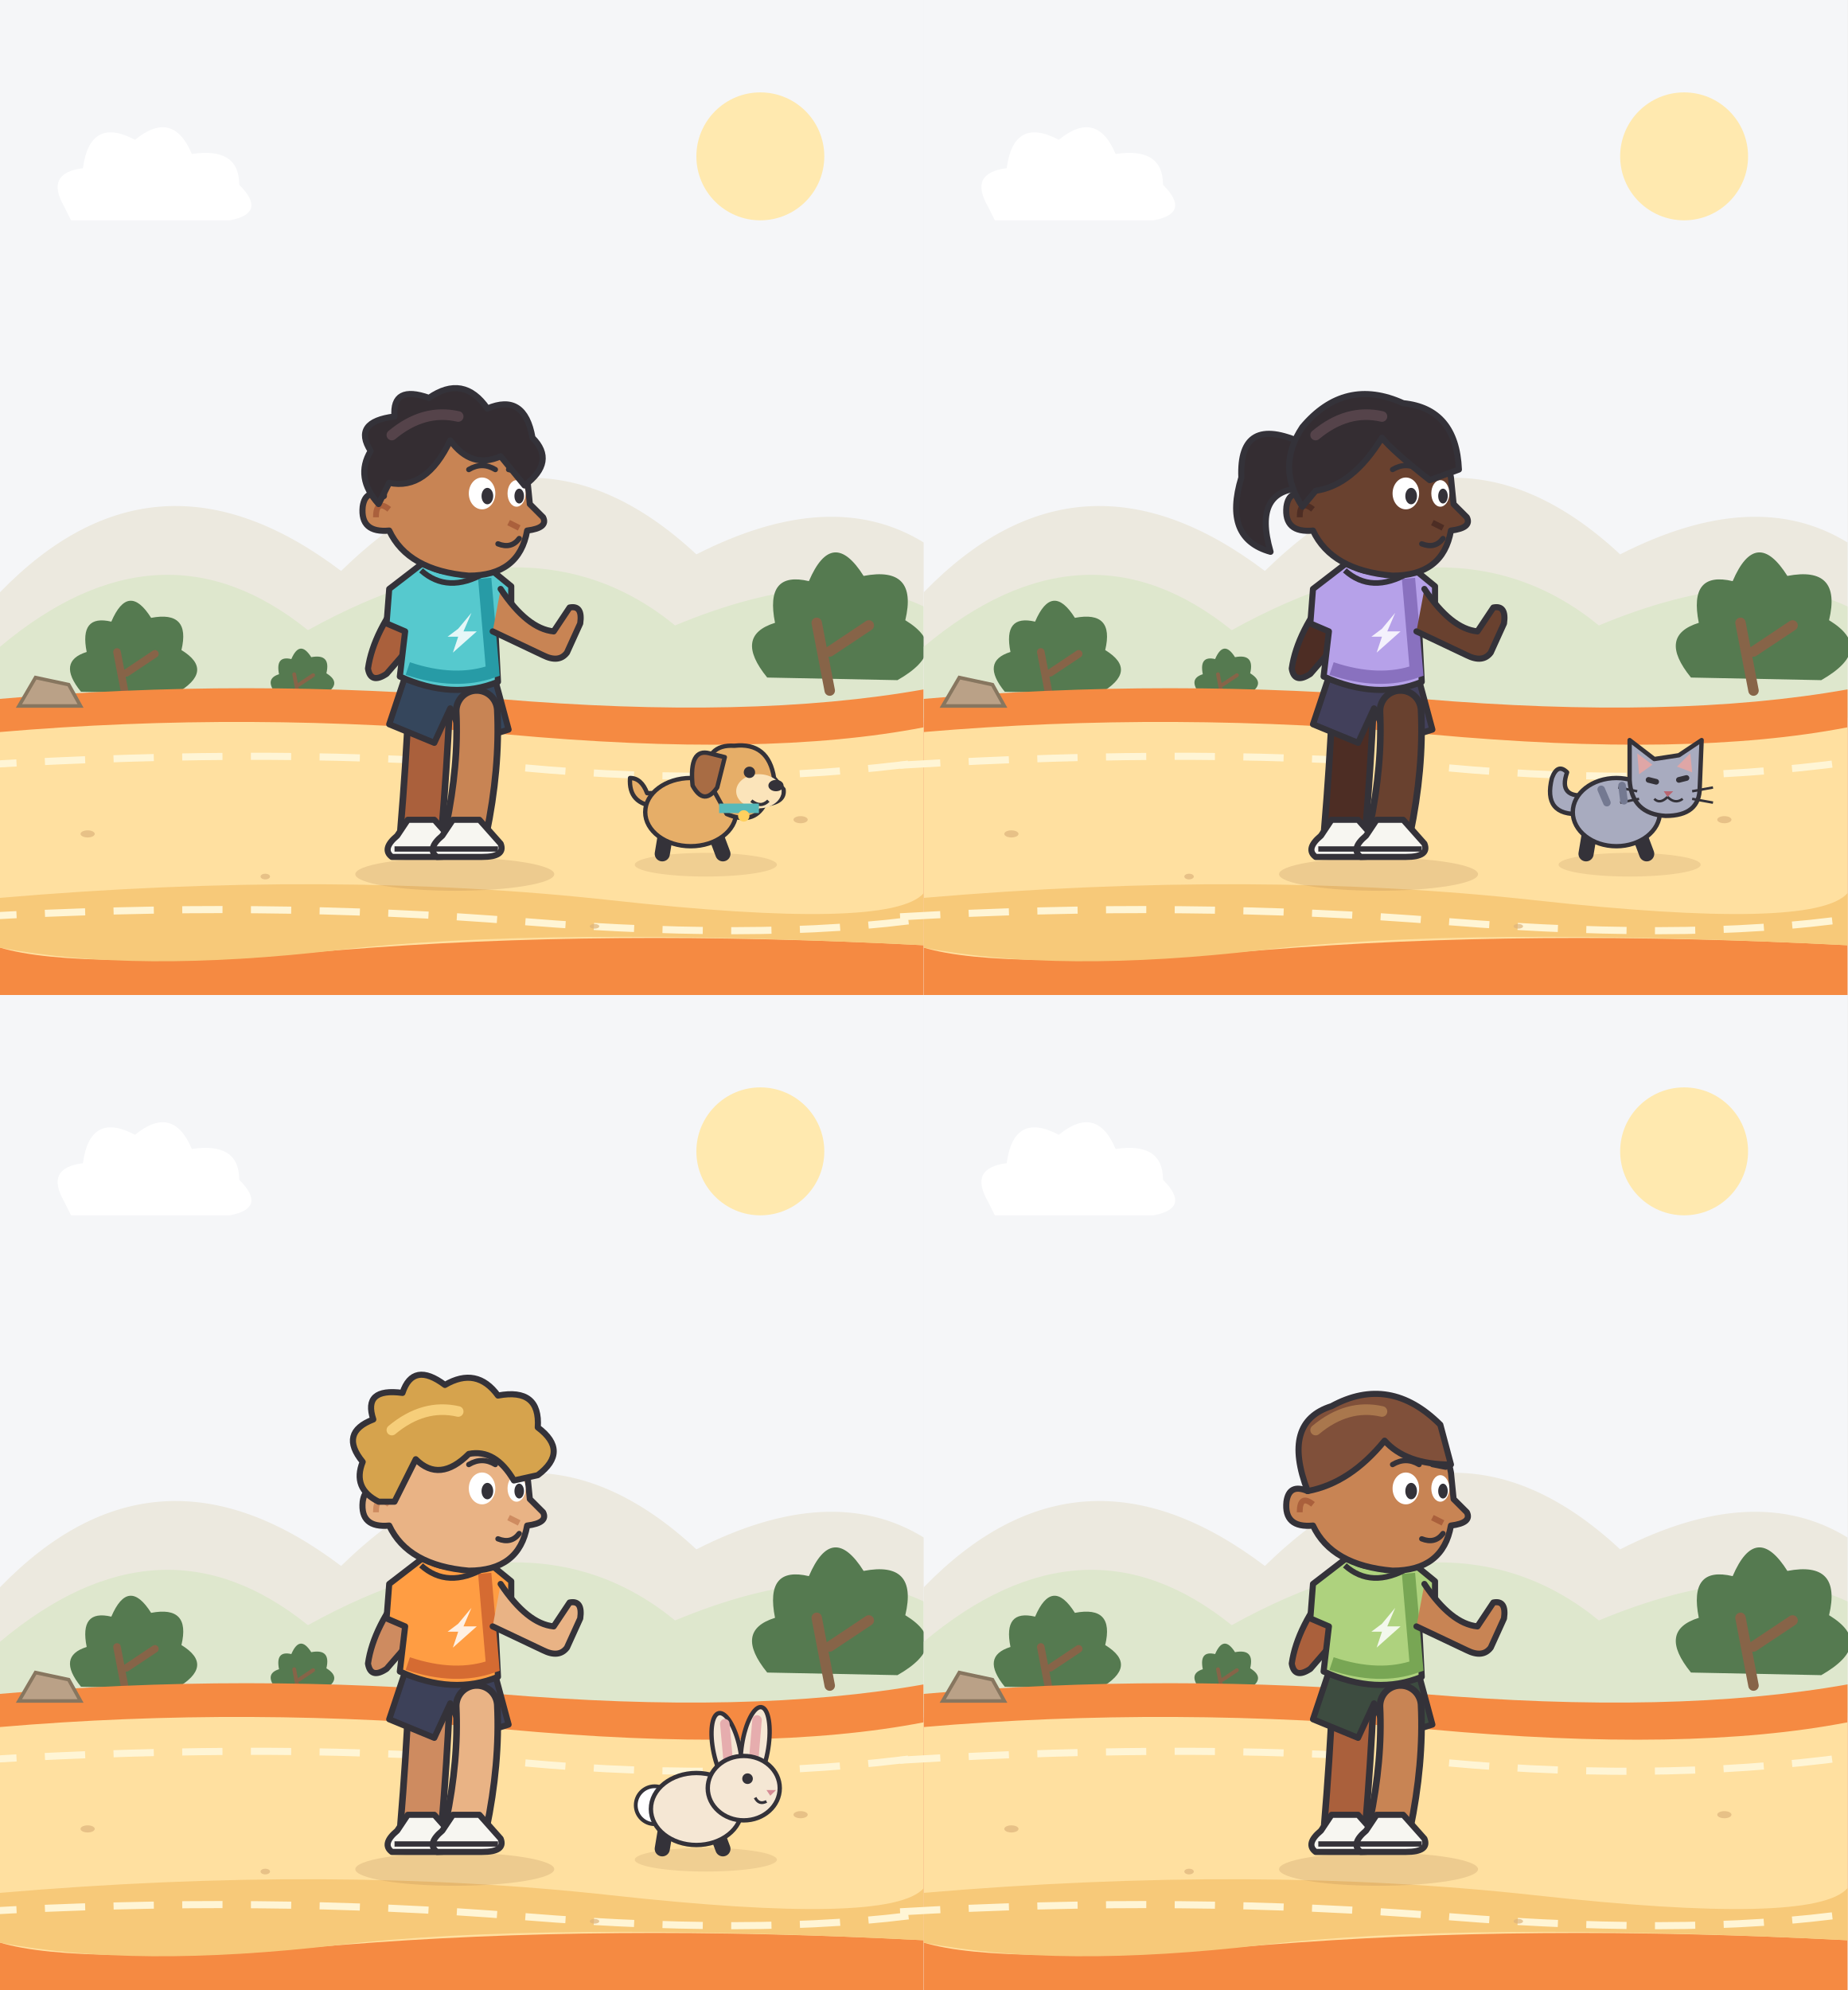
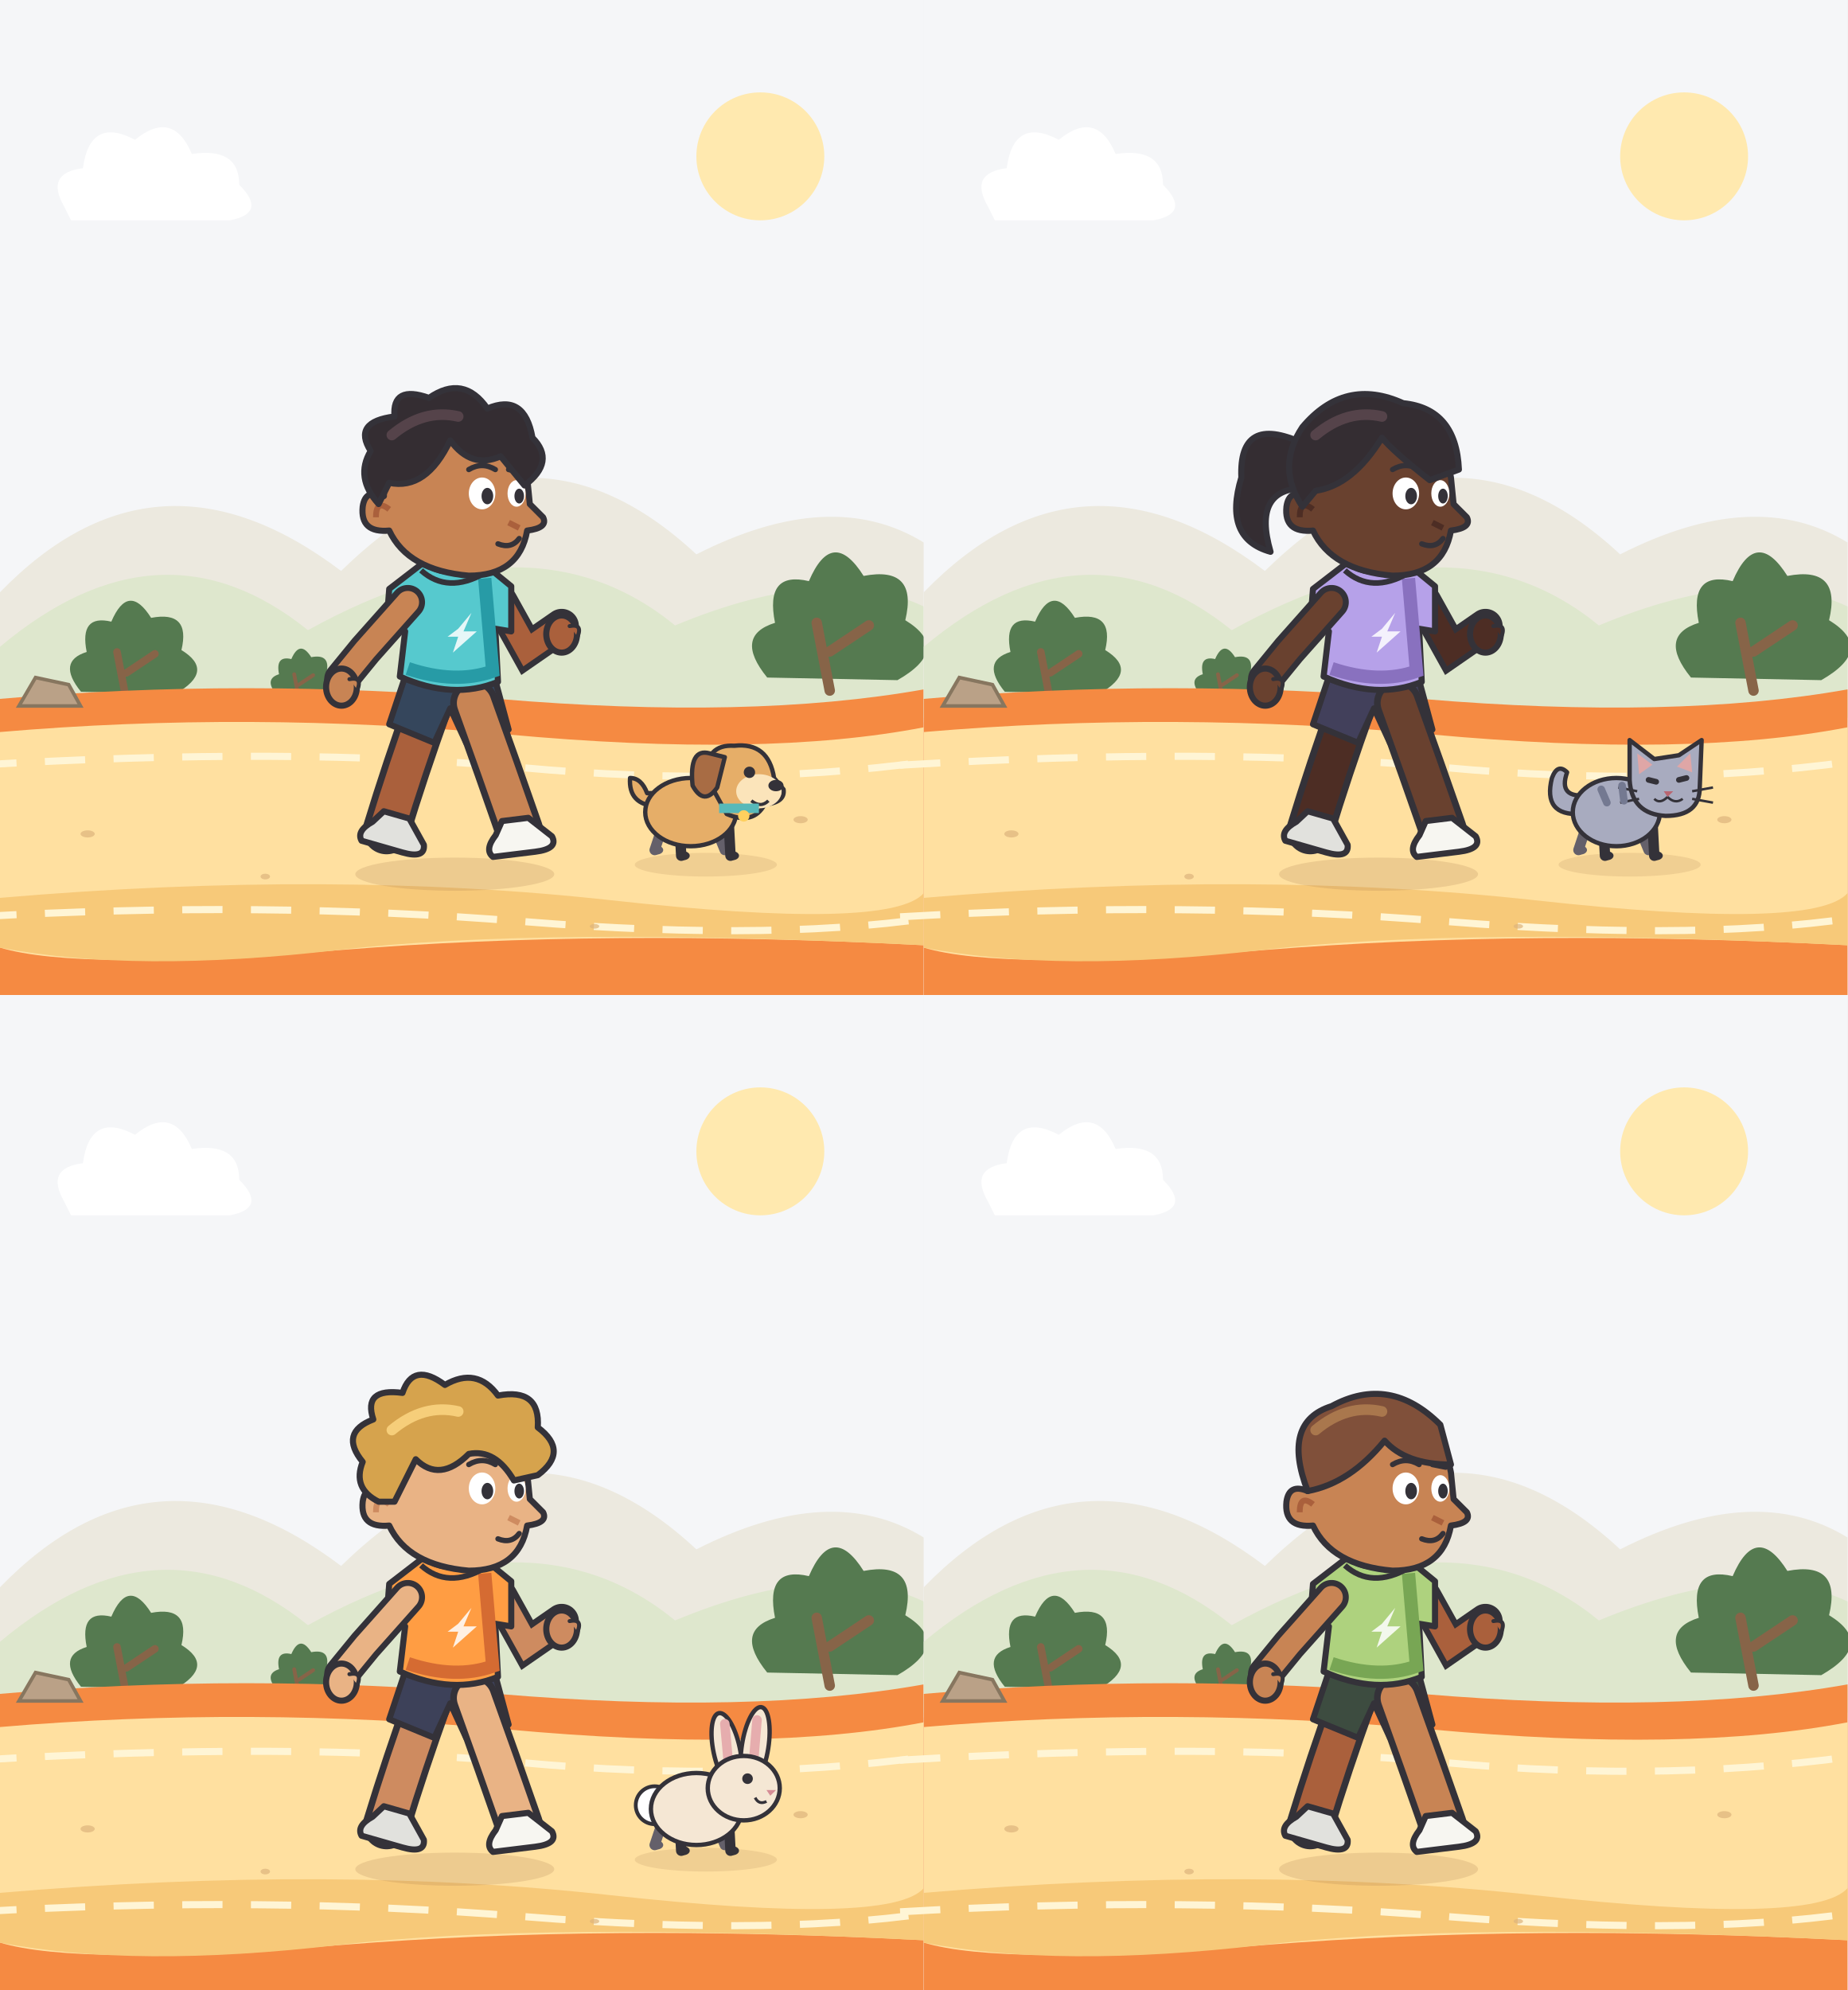
<svg xmlns="http://www.w3.org/2000/svg" width="780" height="840" viewBox="0 0 780 840">
  <g transform="translate(0 0)">
    <rect width="390" height="420" fill="#F5F6F8" />
    <circle cx="321" cy="66" r="27" fill="#FFE9AF" />
    <path d="M27 87 Q19 73 35 71 Q38 49 57 59 Q73 46 81 65 Q101 62 101 78 Q113 90 97 93 H30 Z" fill="#FFFFFF" />
    <path d="M0 250 Q66 182 144 241 Q221 166 294 234 Q351 205 390 229 V305 H0 Z" fill="#ECE9DF" />
    <path d="M0 273 Q68 216 130 266 Q224 214 285 264 Q350 237 390 256 V303 H0 Z" fill="#DEE7CD" />
    <g transform="translate(51 292) scale(0.8)">
      <path d="M-21 0 Q-34 -16 -18 -21 Q-22 -41 -5 -37 Q4 -58 16 -39 Q37 -43 32 -22 Q50 -11 29 1 Z" fill="#557A50" />
      <path d="M-2 -21 L3 5 M3 -10 L18 -20" stroke="#876448" stroke-width="4" stroke-linecap="round" />
    </g>
    <g transform="translate(347 286) scale(1.1)">
      <path d="M-21 0 Q-34 -16 -18 -21 Q-22 -41 -5 -37 Q4 -58 16 -39 Q37 -43 32 -22 Q50 -11 29 1 Z" fill="#557A50" />
      <path d="M-2 -21 L3 5 M3 -10 L18 -20" stroke="#876448" stroke-width="4" stroke-linecap="round" />
    </g>
    <g transform="translate(125 293) scale(0.4)">
      <path d="M-21 0 Q-34 -16 -18 -21 Q-22 -41 -5 -37 Q4 -58 16 -39 Q37 -43 32 -22 Q50 -11 29 1 Z" fill="#557A50" />
      <path d="M-2 -21 L3 5 M3 -10 L18 -20" stroke="#876448" stroke-width="4" stroke-linecap="round" />
    </g>
    <path d="M0 295 Q103 286 210 295 T390 291 V420 H0 Z" fill="#F58A42" />
    <path d="M0 309 Q105 300 214 310 T390 307 V399 Q255 392 144 401 T0 400 Z" fill="#FFE0A0" />
    <path d="M0 379 Q140 367 258 380 T390 377 V399 Q229 391 143 401 T0 400 Z" fill="#F7C979" />
    <path d="M-10 323 Q123 315 220 324 T402 320 M-10 387 Q110 380 221 389 T402 386" fill="none" stroke="#FFF5D5" stroke-width="3" stroke-dasharray="17 12" />
    <g fill="#DDB47C" opacity="0.7">
      <ellipse cx="37" cy="352" rx="3" ry="1.5" />
      <ellipse cx="112" cy="370" rx="2" ry="1.2" />
      <ellipse cx="338" cy="346" rx="3" ry="1.5" />
      <ellipse cx="251" cy="391" rx="2" ry="1" />
    </g>
    <path d="M8 298 L15 286 L29 289 L34 298 Z" fill="#BAA187" stroke="#87765F" stroke-width="1.5" />
    <ellipse cx="192" cy="369" rx="42" ry="7" fill="#94643B" opacity="0.17" />
    <ellipse cx="298" cy="365" rx="30" ry="5" fill="#94643B" opacity="0.14" />
    <g transform="translate(124 159) scale(1.12)">
      <g data-layer="character" transform="translate(0 0)">
-         <path d="M51 125 Q50 147 48 171" fill="none" stroke="#343239" stroke-width="18" stroke-linecap="round" stroke-linejoin="round" />
-         <path d="M51 125 Q50 147 48 171" fill="none" stroke="#AA603C" stroke-width="13" stroke-linecap="round" stroke-linejoin="round" />
-         <path d="M43 167 L53 167 L61 176 Q63 181 54 181 L37 181 Q33 178 39 173 Z" fill="#F7F6F1" stroke="#343239" stroke-width="2.3" stroke-linecap="round" stroke-linejoin="round" />
-         <g transform="rotate(0 43 80)">
-           <path d="M43 80 Q30 96 28 110 Q29 116 35 112 L48 97" fill="#AA603C" stroke="#343239" stroke-width="2.3" stroke-linecap="round" stroke-linejoin="round" />
+         <g data-limb="far-leg">
+           <path d="M51 123 Q42 148 35 171" fill="none" stroke="#343239" stroke-width="18" stroke-linecap="round" stroke-linejoin="round" />
+           <path d="M51 123 Q42 148 35 171" fill="none" stroke="#AA603C" stroke-width="13" stroke-linecap="round" stroke-linejoin="round" />
+           <g transform="rotate(16 47 180)">
+             <path d="M30 168 L40 168 L48 176 Q50 181 41 181 L25 181 Q22 178 27 173 Z" fill="#E1E1DD" stroke="#343239" stroke-width="2.3" stroke-linecap="round" stroke-linejoin="round" />
+           </g>
+         </g>
+         <g data-limb="far-arm">
+           <path d="M78 85 L88 103 L101 94" fill="none" stroke="#343239" stroke-width="13" stroke-linecap="round" />
+           <path d="M78 85 L88 103 L101 94" fill="none" stroke="#AA603C" stroke-width="8.5" stroke-linecap="round" />
+           <g data-limb="far-arm-hand">
+             <ellipse cx="101" cy="97" rx="5.8" ry="7" fill="#AA603C" stroke="#343239" stroke-width="2.3" stroke-linecap="round" stroke-linejoin="round" />
+             <path d="M104 94 Q109 93 107 98" fill="#AA603C" stroke="#343239" stroke-width="1.5" stroke-linecap="round" />
+           </g>
        </g>
        <path d="M44 107 L74 107 L81 133 L65 138 L59 125 L53 138 L36 131 Z" fill="#35465C" stroke="#343239" stroke-width="2.3" stroke-linecap="round" stroke-linejoin="round" />
-         <path d="M69 126 Q70 147 65 171" fill="none" stroke="#343239" stroke-width="18" stroke-linecap="round" stroke-linejoin="round" />
-         <path d="M69 126 Q70 147 65 171" fill="none" stroke="#C88454" stroke-width="13" stroke-linecap="round" stroke-linejoin="round" />
-         <path d="M60 167 L70 167 L78 176 Q80 181 71 181 L54 181 Q50 178 56 173 Z" fill="#F7F6F1" stroke="#343239" stroke-width="2.3" stroke-linecap="round" stroke-linejoin="round" />
-         <path d="M55 178 H77 M38 178 H60" fill="none" stroke="#343239" stroke-width="2" />
+         <g data-limb="near-leg">
+           <path d="M68 123 Q77 148 85 171" fill="none" stroke="#343239" stroke-width="18" stroke-linecap="round" stroke-linejoin="round" />
+           <path d="M68 123 Q77 148 85 171" fill="none" stroke="#C88454" stroke-width="13" stroke-linecap="round" stroke-linejoin="round" />
+           <g transform="rotate(-7 75 180)">
+             <path d="M80 168 L90 168 L98 176 Q100 181 91 181 L75 181 Q72 178 77 173 Z" fill="#F7F6F1" stroke="#343239" stroke-width="2.3" stroke-linecap="round" stroke-linejoin="round" />
+           </g>
+         </g>
        <path d="M50 61 L51 77 L69 78 L69 60 Z" fill="#AA603C" stroke="#343239" stroke-width="2.3" stroke-linecap="round" stroke-linejoin="round" />
        <path d="M49 70 Q58 77 71 70 L82 79 L82 96 L76 95 L77 115 Q60 122 40 113 L42 96 L35 93 L36 80 Z" fill="#56C9CE" stroke="#343239" stroke-width="2.3" stroke-linecap="round" stroke-linejoin="round" />
        <path d="M72 76 L75 111 Q61 116 43 110" fill="none" stroke="#279BA6" stroke-width="5" />
        <path d="M48 73 Q58 82 72 74" fill="none" stroke="#343239" stroke-width="2.1" />
-         <g transform="rotate(0 78 80)">
-           <path d="M78 80 Q88 95 98 96 L104 87 Q109 86 108 93 L103 104 Q100 108 94 105 L75 96" fill="#C88454" stroke="#343239" stroke-width="2.3" stroke-linecap="round" stroke-linejoin="round" />
+         <g data-limb="near-arm">
+           <path d="M43 85 L27 103 L18 114" fill="none" stroke="#343239" stroke-width="13" stroke-linecap="round" />
+           <path d="M43 85 L27 103 L18 114" fill="none" stroke="#C88454" stroke-width="8.5" stroke-linecap="round" />
+           <g data-limb="near-arm-hand">
+             <ellipse cx="18" cy="117" rx="5.8" ry="7" fill="#C88454" stroke="#343239" stroke-width="2.3" stroke-linecap="round" stroke-linejoin="round" />
+             <path d="M21 114 Q26 113 24 118" fill="#C88454" stroke="#343239" stroke-width="1.5" stroke-linecap="round" />
+           </g>
        </g>
        <path d="M34 34 Q39 15 61 17 Q84 17 88 38 L89 48 L94 53 Q96 57 88 58 Q85 75 66 75 Q43 73 36 58 Q25 59 26 49 Q27 42 34 45 Z" fill="#C88454" stroke="#343239" stroke-width="2.3" stroke-linecap="round" stroke-linejoin="round" />
        <path d="M36 50 Q31 46 31 53 M81 55 L85 57" fill="none" stroke="#AA603C" stroke-width="2.2" />
        <ellipse cx="71" cy="44" rx="5" ry="6" fill="#FFFFFF" />
        <ellipse cx="84" cy="44" rx="3.4" ry="5" fill="#FFFFFF" />
        <ellipse cx="73" cy="45" rx="2.2" ry="3.1" fill="#343239" />
        <ellipse cx="85" cy="45" rx="1.8" ry="2.8" fill="#343239" />
        <path d="M66 35 Q71 32 76 35 M81 35 L86 36 M77 63 Q82 65 85 61" fill="none" stroke="#343239" stroke-width="2" stroke-linecap="round" />
        <path d="M32 48 Q23 38 29 28 Q22 17 38 15 Q37 3 51 8 Q64 -1 73 12 Q87 6 90 23 Q99 32 87 41 L78 30 Q67 35 59 24 Q50 43 36 40 Z" fill="#342D32" stroke="#343239" stroke-width="2.3" stroke-linecap="round" stroke-linejoin="round" />
        <path d="M37 22 Q49 12 62 15" fill="none" stroke="#55434A" stroke-width="4" stroke-linecap="round" />
        <path d="M62 95 L67 89 L64 96 L69 96 L60 104 L62 98 L58 98 Z" fill="#FFFFFF" opacity="0.85" />
      </g>
    </g>
    <g transform="translate(258 306) scale(0.8)">
      <g data-layer="pet-dog" transform="translate(0 0)">
        <path d="M24 43 Q9 42 10 28 Q16 28 19 36 L30 36" fill="#E6AE68" stroke="#343239" stroke-width="2.3" stroke-linecap="round" stroke-linejoin="round" />
-         <path d="M30 50 L27 68 M53 52 L59 68" fill="none" stroke="#343239" stroke-width="8" stroke-linecap="round" />
+         <g data-limb="pet-leg-1">
+           <path d="M29 48 L23 66" fill="none" stroke="#64606A" stroke-width="5.5" stroke-linecap="round" />
+           <ellipse cx="24" cy="66" rx="3.5" ry="2.4" fill="#64606A" />
+         </g>
+         <g data-limb="pet-leg-2">
+           <path d="M53 49 L60 66" fill="none" stroke="#64606A" stroke-width="5.5" stroke-linecap="round" />
+           <ellipse cx="61" cy="66" rx="3.5" ry="2.4" fill="#64606A" />
+         </g>
+         <g data-limb="pet-leg-3">
+           <path d="M36 51 L37 69" fill="none" stroke="#343239" stroke-width="5.5" stroke-linecap="round" />
+           <ellipse cx="38" cy="69" rx="3.5" ry="2.4" fill="#343239" />
+         </g>
+         <g data-limb="pet-leg-4">
+           <path d="M62 50 L63 69" fill="none" stroke="#343239" stroke-width="5.5" stroke-linecap="round" />
+           <ellipse cx="64" cy="69" rx="3.5" ry="2.4" fill="#343239" />
+         </g>
        <ellipse cx="42" cy="46" rx="24" ry="18" fill="#E6AE68" stroke="#343239" stroke-width="2.3" stroke-linecap="round" stroke-linejoin="round" />
        <path d="M50 27 Q50 10 65 11 Q83 9 86 28 L91 34 Q92 41 81 42 Q75 53 61 47 Z" fill="#E6AE68" stroke="#343239" stroke-width="2.3" stroke-linecap="round" stroke-linejoin="round" />
        <path d="M52 15 Q41 12 43 32 Q49 43 56 33 L60 17 Z" fill="#A86C44" stroke="#343239" stroke-width="2.3" stroke-linecap="round" stroke-linejoin="round" />
        <ellipse cx="78" cy="35" rx="12" ry="9" fill="#FBE4BA" />
        <circle cx="73" cy="25" r="3" fill="#343239" />
        <ellipse cx="87" cy="32" rx="4" ry="3" fill="#343239" />
        <path d="M74 40 Q79 44 83 40" fill="none" stroke="#343239" stroke-width="1.7" />
        <path d="M57 44 L78 44" stroke="#57B9B9" stroke-width="5" />
        <circle cx="70" cy="48" r="3" fill="#FFD05E" />
      </g>
    </g>
  </g>
  <g transform="translate(390 0)">
    <rect width="390" height="420" fill="#F5F6F8" />
    <circle cx="321" cy="66" r="27" fill="#FFE9AF" />
    <path d="M27 87 Q19 73 35 71 Q38 49 57 59 Q73 46 81 65 Q101 62 101 78 Q113 90 97 93 H30 Z" fill="#FFFFFF" />
    <path d="M0 250 Q66 182 144 241 Q221 166 294 234 Q351 205 390 229 V305 H0 Z" fill="#ECE9DF" />
    <path d="M0 273 Q68 216 130 266 Q224 214 285 264 Q350 237 390 256 V303 H0 Z" fill="#DEE7CD" />
    <g transform="translate(51 292) scale(0.8)">
      <path d="M-21 0 Q-34 -16 -18 -21 Q-22 -41 -5 -37 Q4 -58 16 -39 Q37 -43 32 -22 Q50 -11 29 1 Z" fill="#557A50" />
      <path d="M-2 -21 L3 5 M3 -10 L18 -20" stroke="#876448" stroke-width="4" stroke-linecap="round" />
    </g>
    <g transform="translate(347 286) scale(1.1)">
      <path d="M-21 0 Q-34 -16 -18 -21 Q-22 -41 -5 -37 Q4 -58 16 -39 Q37 -43 32 -22 Q50 -11 29 1 Z" fill="#557A50" />
      <path d="M-2 -21 L3 5 M3 -10 L18 -20" stroke="#876448" stroke-width="4" stroke-linecap="round" />
    </g>
    <g transform="translate(125 293) scale(0.4)">
      <path d="M-21 0 Q-34 -16 -18 -21 Q-22 -41 -5 -37 Q4 -58 16 -39 Q37 -43 32 -22 Q50 -11 29 1 Z" fill="#557A50" />
      <path d="M-2 -21 L3 5 M3 -10 L18 -20" stroke="#876448" stroke-width="4" stroke-linecap="round" />
    </g>
    <path d="M0 295 Q103 286 210 295 T390 291 V420 H0 Z" fill="#F58A42" />
    <path d="M0 309 Q105 300 214 310 T390 307 V399 Q255 392 144 401 T0 400 Z" fill="#FFE0A0" />
    <path d="M0 379 Q140 367 258 380 T390 377 V399 Q229 391 143 401 T0 400 Z" fill="#F7C979" />
    <path d="M-10 323 Q123 315 220 324 T402 320 M-10 387 Q110 380 221 389 T402 386" fill="none" stroke="#FFF5D5" stroke-width="3" stroke-dasharray="17 12" />
    <g fill="#DDB47C" opacity="0.7">
      <ellipse cx="37" cy="352" rx="3" ry="1.5" />
      <ellipse cx="112" cy="370" rx="2" ry="1.2" />
      <ellipse cx="338" cy="346" rx="3" ry="1.5" />
      <ellipse cx="251" cy="391" rx="2" ry="1" />
    </g>
    <path d="M8 298 L15 286 L29 289 L34 298 Z" fill="#BAA187" stroke="#87765F" stroke-width="1.5" />
    <ellipse cx="192" cy="369" rx="42" ry="7" fill="#94643B" opacity="0.17" />
    <ellipse cx="298" cy="365" rx="30" ry="5" fill="#94643B" opacity="0.14" />
    <g transform="translate(124 159) scale(1.12)">
      <g data-layer="character" transform="translate(0 0)">
        <path d="M32 25 Q8 14 9 38 Q2 61 20 66 Q13 42 33 42 Z" fill="#342D32" stroke="#343239" stroke-width="2.3" stroke-linecap="round" stroke-linejoin="round" />
-         <path d="M51 125 Q50 147 48 171" fill="none" stroke="#343239" stroke-width="18" stroke-linecap="round" stroke-linejoin="round" />
-         <path d="M51 125 Q50 147 48 171" fill="none" stroke="#4D2D24" stroke-width="13" stroke-linecap="round" stroke-linejoin="round" />
-         <path d="M43 167 L53 167 L61 176 Q63 181 54 181 L37 181 Q33 178 39 173 Z" fill="#F7F6F1" stroke="#343239" stroke-width="2.3" stroke-linecap="round" stroke-linejoin="round" />
-         <g transform="rotate(0 43 80)">
-           <path d="M43 80 Q30 96 28 110 Q29 116 35 112 L48 97" fill="#4D2D24" stroke="#343239" stroke-width="2.3" stroke-linecap="round" stroke-linejoin="round" />
+         <g data-limb="far-leg">
+           <path d="M51 123 Q42 148 35 171" fill="none" stroke="#343239" stroke-width="18" stroke-linecap="round" stroke-linejoin="round" />
+           <path d="M51 123 Q42 148 35 171" fill="none" stroke="#4D2D24" stroke-width="13" stroke-linecap="round" stroke-linejoin="round" />
+           <g transform="rotate(16 47 180)">
+             <path d="M30 168 L40 168 L48 176 Q50 181 41 181 L25 181 Q22 178 27 173 Z" fill="#E1E1DD" stroke="#343239" stroke-width="2.3" stroke-linecap="round" stroke-linejoin="round" />
+           </g>
+         </g>
+         <g data-limb="far-arm">
+           <path d="M78 85 L88 103 L101 94" fill="none" stroke="#343239" stroke-width="13" stroke-linecap="round" />
+           <path d="M78 85 L88 103 L101 94" fill="none" stroke="#4D2D24" stroke-width="8.5" stroke-linecap="round" />
+           <g data-limb="far-arm-hand">
+             <ellipse cx="101" cy="97" rx="5.8" ry="7" fill="#4D2D24" stroke="#343239" stroke-width="2.3" stroke-linecap="round" stroke-linejoin="round" />
+             <path d="M104 94 Q109 93 107 98" fill="#4D2D24" stroke="#343239" stroke-width="1.5" stroke-linecap="round" />
+           </g>
        </g>
        <path d="M44 107 L74 107 L81 133 L65 138 L59 125 L53 138 L36 131 Z" fill="#42405B" stroke="#343239" stroke-width="2.3" stroke-linecap="round" stroke-linejoin="round" />
-         <path d="M69 126 Q70 147 65 171" fill="none" stroke="#343239" stroke-width="18" stroke-linecap="round" stroke-linejoin="round" />
-         <path d="M69 126 Q70 147 65 171" fill="none" stroke="#69412F" stroke-width="13" stroke-linecap="round" stroke-linejoin="round" />
-         <path d="M60 167 L70 167 L78 176 Q80 181 71 181 L54 181 Q50 178 56 173 Z" fill="#F7F6F1" stroke="#343239" stroke-width="2.3" stroke-linecap="round" stroke-linejoin="round" />
-         <path d="M55 178 H77 M38 178 H60" fill="none" stroke="#343239" stroke-width="2" />
+         <g data-limb="near-leg">
+           <path d="M68 123 Q77 148 85 171" fill="none" stroke="#343239" stroke-width="18" stroke-linecap="round" stroke-linejoin="round" />
+           <path d="M68 123 Q77 148 85 171" fill="none" stroke="#69412F" stroke-width="13" stroke-linecap="round" stroke-linejoin="round" />
+           <g transform="rotate(-7 75 180)">
+             <path d="M80 168 L90 168 L98 176 Q100 181 91 181 L75 181 Q72 178 77 173 Z" fill="#F7F6F1" stroke="#343239" stroke-width="2.3" stroke-linecap="round" stroke-linejoin="round" />
+           </g>
+         </g>
        <path d="M50 61 L51 77 L69 78 L69 60 Z" fill="#4D2D24" stroke="#343239" stroke-width="2.3" stroke-linecap="round" stroke-linejoin="round" />
        <path d="M49 70 Q58 77 71 70 L82 79 L82 96 L76 95 L77 115 Q60 122 40 113 L42 96 L35 93 L36 80 Z" fill="#B6A1E9" stroke="#343239" stroke-width="2.3" stroke-linecap="round" stroke-linejoin="round" />
        <path d="M72 76 L75 111 Q61 116 43 110" fill="none" stroke="#8971BF" stroke-width="5" />
        <path d="M48 73 Q58 82 72 74" fill="none" stroke="#343239" stroke-width="2.1" />
-         <g transform="rotate(0 78 80)">
-           <path d="M78 80 Q88 95 98 96 L104 87 Q109 86 108 93 L103 104 Q100 108 94 105 L75 96" fill="#69412F" stroke="#343239" stroke-width="2.3" stroke-linecap="round" stroke-linejoin="round" />
+         <g data-limb="near-arm">
+           <path d="M43 85 L27 103 L18 114" fill="none" stroke="#343239" stroke-width="13" stroke-linecap="round" />
+           <path d="M43 85 L27 103 L18 114" fill="none" stroke="#69412F" stroke-width="8.5" stroke-linecap="round" />
+           <g data-limb="near-arm-hand">
+             <ellipse cx="18" cy="117" rx="5.8" ry="7" fill="#69412F" stroke="#343239" stroke-width="2.3" stroke-linecap="round" stroke-linejoin="round" />
+             <path d="M21 114 Q26 113 24 118" fill="#69412F" stroke="#343239" stroke-width="1.5" stroke-linecap="round" />
+           </g>
        </g>
        <path d="M34 34 Q39 15 61 17 Q84 17 88 38 L89 48 L94 53 Q96 57 88 58 Q85 75 66 75 Q43 73 36 58 Q25 59 26 49 Q27 42 34 45 Z" fill="#69412F" stroke="#343239" stroke-width="2.3" stroke-linecap="round" stroke-linejoin="round" />
        <path d="M36 50 Q31 46 31 53 M81 55 L85 57" fill="none" stroke="#4D2D24" stroke-width="2.2" />
        <ellipse cx="71" cy="44" rx="5" ry="6" fill="#FFFFFF" />
        <ellipse cx="84" cy="44" rx="3.4" ry="5" fill="#FFFFFF" />
        <ellipse cx="73" cy="45" rx="2.2" ry="3.1" fill="#343239" />
        <ellipse cx="85" cy="45" rx="1.8" ry="2.8" fill="#343239" />
        <path d="M66 35 Q71 32 76 35 M81 35 L86 36 M77 63 Q82 65 85 61" fill="none" stroke="#343239" stroke-width="2" stroke-linecap="round" />
        <path d="M32 49 Q22 34 32 19 Q48 0 70 10 Q90 12 91 35 L80 39 Q66 28 62 23 Q51 41 37 43 Z" fill="#342D32" stroke="#343239" stroke-width="2.3" stroke-linecap="round" stroke-linejoin="round" />
        <path d="M37 22 Q49 12 62 15" fill="none" stroke="#55434A" stroke-width="4" stroke-linecap="round" />
        <path d="M62 95 L67 89 L64 96 L69 96 L60 104 L62 98 L58 98 Z" fill="#FFFFFF" opacity="0.85" />
      </g>
    </g>
    <g transform="translate(258 306) scale(0.8)">
      <g data-layer="pet-cat" transform="translate(0 0)">
        <path d="M24 47 Q4 48 9 28 Q12 20 17 25 Q12 39 28 37" fill="#A8ABBF" stroke="#343239" stroke-width="2.3" stroke-linecap="round" stroke-linejoin="round" />
-         <path d="M30 50 L27 68 M53 52 L59 68" fill="none" stroke="#343239" stroke-width="8" stroke-linecap="round" />
+         <g data-limb="pet-leg-1">
+           <path d="M29 48 L23 66" fill="none" stroke="#64606A" stroke-width="5.5" stroke-linecap="round" />
+           <ellipse cx="24" cy="66" rx="3.5" ry="2.4" fill="#64606A" />
+         </g>
+         <g data-limb="pet-leg-2">
+           <path d="M53 49 L60 66" fill="none" stroke="#64606A" stroke-width="5.5" stroke-linecap="round" />
+           <ellipse cx="61" cy="66" rx="3.5" ry="2.4" fill="#64606A" />
+         </g>
+         <g data-limb="pet-leg-3">
+           <path d="M36 51 L37 69" fill="none" stroke="#343239" stroke-width="5.5" stroke-linecap="round" />
+           <ellipse cx="38" cy="69" rx="3.5" ry="2.4" fill="#343239" />
+         </g>
+         <g data-limb="pet-leg-4">
+           <path d="M62 50 L63 69" fill="none" stroke="#343239" stroke-width="5.5" stroke-linecap="round" />
+           <ellipse cx="64" cy="69" rx="3.5" ry="2.4" fill="#343239" />
+         </g>
        <ellipse cx="43" cy="46" rx="23" ry="18" fill="#A8ABBF" stroke="#343239" stroke-width="2.3" stroke-linecap="round" stroke-linejoin="round" />
        <path d="M50 29 L50 8 L63 18 L76 16 L88 8 L87 33 Q87 48 69 48 Q51 47 50 29 Z" fill="#A8ABBF" stroke="#343239" stroke-width="2.3" stroke-linecap="round" stroke-linejoin="round" />
        <path d="M54 15 L55 26 L62 21 M82 15 L75 22 L83 25" fill="#DFA6A6" />
        <path d="M60 29 L64 30 M76 29 L80 28" stroke="#343239" stroke-width="3" stroke-linecap="round" />
        <path d="M68 35 L73 35 L70 38 Z" fill="#B96570" />
        <path d="M70 38 Q66 42 63 39 M70 38 Q74 42 78 39 M54 35 L44 33 M55 39 L45 41 M83 35 L94 33 M83 39 L94 41" fill="none" stroke="#343239" stroke-width="1.3" />
        <path d="M35 34 L38 41 M46 32 L47 40" stroke="#747991" stroke-width="4" stroke-linecap="round" />
      </g>
    </g>
  </g>
  <g transform="translate(0 420)">
    <rect width="390" height="420" fill="#F5F6F8" />
    <circle cx="321" cy="66" r="27" fill="#FFE9AF" />
    <path d="M27 87 Q19 73 35 71 Q38 49 57 59 Q73 46 81 65 Q101 62 101 78 Q113 90 97 93 H30 Z" fill="#FFFFFF" />
    <path d="M0 250 Q66 182 144 241 Q221 166 294 234 Q351 205 390 229 V305 H0 Z" fill="#ECE9DF" />
    <path d="M0 273 Q68 216 130 266 Q224 214 285 264 Q350 237 390 256 V303 H0 Z" fill="#DEE7CD" />
    <g transform="translate(51 292) scale(0.8)">
      <path d="M-21 0 Q-34 -16 -18 -21 Q-22 -41 -5 -37 Q4 -58 16 -39 Q37 -43 32 -22 Q50 -11 29 1 Z" fill="#557A50" />
      <path d="M-2 -21 L3 5 M3 -10 L18 -20" stroke="#876448" stroke-width="4" stroke-linecap="round" />
    </g>
    <g transform="translate(347 286) scale(1.1)">
      <path d="M-21 0 Q-34 -16 -18 -21 Q-22 -41 -5 -37 Q4 -58 16 -39 Q37 -43 32 -22 Q50 -11 29 1 Z" fill="#557A50" />
      <path d="M-2 -21 L3 5 M3 -10 L18 -20" stroke="#876448" stroke-width="4" stroke-linecap="round" />
    </g>
    <g transform="translate(125 293) scale(0.4)">
      <path d="M-21 0 Q-34 -16 -18 -21 Q-22 -41 -5 -37 Q4 -58 16 -39 Q37 -43 32 -22 Q50 -11 29 1 Z" fill="#557A50" />
      <path d="M-2 -21 L3 5 M3 -10 L18 -20" stroke="#876448" stroke-width="4" stroke-linecap="round" />
    </g>
    <path d="M0 295 Q103 286 210 295 T390 291 V420 H0 Z" fill="#F58A42" />
    <path d="M0 309 Q105 300 214 310 T390 307 V399 Q255 392 144 401 T0 400 Z" fill="#FFE0A0" />
    <path d="M0 379 Q140 367 258 380 T390 377 V399 Q229 391 143 401 T0 400 Z" fill="#F7C979" />
    <path d="M-10 323 Q123 315 220 324 T402 320 M-10 387 Q110 380 221 389 T402 386" fill="none" stroke="#FFF5D5" stroke-width="3" stroke-dasharray="17 12" />
    <g fill="#DDB47C" opacity="0.7">
      <ellipse cx="37" cy="352" rx="3" ry="1.5" />
      <ellipse cx="112" cy="370" rx="2" ry="1.2" />
      <ellipse cx="338" cy="346" rx="3" ry="1.5" />
      <ellipse cx="251" cy="391" rx="2" ry="1" />
    </g>
    <path d="M8 298 L15 286 L29 289 L34 298 Z" fill="#BAA187" stroke="#87765F" stroke-width="1.5" />
    <ellipse cx="192" cy="369" rx="42" ry="7" fill="#94643B" opacity="0.17" />
    <ellipse cx="298" cy="365" rx="30" ry="5" fill="#94643B" opacity="0.14" />
    <g transform="translate(124 159) scale(1.12)">
      <g data-layer="character" transform="translate(0 0)">
-         <path d="M51 125 Q50 147 48 171" fill="none" stroke="#343239" stroke-width="18" stroke-linecap="round" stroke-linejoin="round" />
-         <path d="M51 125 Q50 147 48 171" fill="none" stroke="#CE8B60" stroke-width="13" stroke-linecap="round" stroke-linejoin="round" />
-         <path d="M43 167 L53 167 L61 176 Q63 181 54 181 L37 181 Q33 178 39 173 Z" fill="#F7F6F1" stroke="#343239" stroke-width="2.3" stroke-linecap="round" stroke-linejoin="round" />
-         <g transform="rotate(0 43 80)">
-           <path d="M43 80 Q30 96 28 110 Q29 116 35 112 L48 97" fill="#CE8B60" stroke="#343239" stroke-width="2.3" stroke-linecap="round" stroke-linejoin="round" />
+         <g data-limb="far-leg">
+           <path d="M51 123 Q42 148 35 171" fill="none" stroke="#343239" stroke-width="18" stroke-linecap="round" stroke-linejoin="round" />
+           <path d="M51 123 Q42 148 35 171" fill="none" stroke="#CE8B60" stroke-width="13" stroke-linecap="round" stroke-linejoin="round" />
+           <g transform="rotate(16 47 180)">
+             <path d="M30 168 L40 168 L48 176 Q50 181 41 181 L25 181 Q22 178 27 173 Z" fill="#E1E1DD" stroke="#343239" stroke-width="2.3" stroke-linecap="round" stroke-linejoin="round" />
+           </g>
+         </g>
+         <g data-limb="far-arm">
+           <path d="M78 85 L88 103 L101 94" fill="none" stroke="#343239" stroke-width="13" stroke-linecap="round" />
+           <path d="M78 85 L88 103 L101 94" fill="none" stroke="#CE8B60" stroke-width="8.5" stroke-linecap="round" />
+           <g data-limb="far-arm-hand">
+             <ellipse cx="101" cy="97" rx="5.8" ry="7" fill="#CE8B60" stroke="#343239" stroke-width="2.3" stroke-linecap="round" stroke-linejoin="round" />
+             <path d="M104 94 Q109 93 107 98" fill="#CE8B60" stroke="#343239" stroke-width="1.5" stroke-linecap="round" />
+           </g>
        </g>
        <path d="M44 107 L74 107 L81 133 L65 138 L59 125 L53 138 L36 131 Z" fill="#3D4159" stroke="#343239" stroke-width="2.3" stroke-linecap="round" stroke-linejoin="round" />
-         <path d="M69 126 Q70 147 65 171" fill="none" stroke="#343239" stroke-width="18" stroke-linecap="round" stroke-linejoin="round" />
-         <path d="M69 126 Q70 147 65 171" fill="none" stroke="#E9B385" stroke-width="13" stroke-linecap="round" stroke-linejoin="round" />
-         <path d="M60 167 L70 167 L78 176 Q80 181 71 181 L54 181 Q50 178 56 173 Z" fill="#F7F6F1" stroke="#343239" stroke-width="2.3" stroke-linecap="round" stroke-linejoin="round" />
-         <path d="M55 178 H77 M38 178 H60" fill="none" stroke="#343239" stroke-width="2" />
+         <g data-limb="near-leg">
+           <path d="M68 123 Q77 148 85 171" fill="none" stroke="#343239" stroke-width="18" stroke-linecap="round" stroke-linejoin="round" />
+           <path d="M68 123 Q77 148 85 171" fill="none" stroke="#E9B385" stroke-width="13" stroke-linecap="round" stroke-linejoin="round" />
+           <g transform="rotate(-7 75 180)">
+             <path d="M80 168 L90 168 L98 176 Q100 181 91 181 L75 181 Q72 178 77 173 Z" fill="#F7F6F1" stroke="#343239" stroke-width="2.3" stroke-linecap="round" stroke-linejoin="round" />
+           </g>
+         </g>
        <path d="M50 61 L51 77 L69 78 L69 60 Z" fill="#CE8B60" stroke="#343239" stroke-width="2.3" stroke-linecap="round" stroke-linejoin="round" />
        <path d="M49 70 Q58 77 71 70 L82 79 L82 96 L76 95 L77 115 Q60 122 40 113 L42 96 L35 93 L36 80 Z" fill="#FF9D43" stroke="#343239" stroke-width="2.3" stroke-linecap="round" stroke-linejoin="round" />
        <path d="M72 76 L75 111 Q61 116 43 110" fill="none" stroke="#D56B32" stroke-width="5" />
        <path d="M48 73 Q58 82 72 74" fill="none" stroke="#343239" stroke-width="2.1" />
-         <g transform="rotate(0 78 80)">
-           <path d="M78 80 Q88 95 98 96 L104 87 Q109 86 108 93 L103 104 Q100 108 94 105 L75 96" fill="#E9B385" stroke="#343239" stroke-width="2.3" stroke-linecap="round" stroke-linejoin="round" />
+         <g data-limb="near-arm">
+           <path d="M43 85 L27 103 L18 114" fill="none" stroke="#343239" stroke-width="13" stroke-linecap="round" />
+           <path d="M43 85 L27 103 L18 114" fill="none" stroke="#E9B385" stroke-width="8.5" stroke-linecap="round" />
+           <g data-limb="near-arm-hand">
+             <ellipse cx="18" cy="117" rx="5.8" ry="7" fill="#E9B385" stroke="#343239" stroke-width="2.3" stroke-linecap="round" stroke-linejoin="round" />
+             <path d="M21 114 Q26 113 24 118" fill="#E9B385" stroke="#343239" stroke-width="1.5" stroke-linecap="round" />
+           </g>
        </g>
        <path d="M34 34 Q39 15 61 17 Q84 17 88 38 L89 48 L94 53 Q96 57 88 58 Q85 75 66 75 Q43 73 36 58 Q25 59 26 49 Q27 42 34 45 Z" fill="#E9B385" stroke="#343239" stroke-width="2.3" stroke-linecap="round" stroke-linejoin="round" />
        <path d="M36 50 Q31 46 31 53 M81 55 L85 57" fill="none" stroke="#CE8B60" stroke-width="2.2" />
        <ellipse cx="71" cy="44" rx="5" ry="6" fill="#FFFFFF" />
        <ellipse cx="84" cy="44" rx="3.4" ry="5" fill="#FFFFFF" />
        <ellipse cx="73" cy="45" rx="2.2" ry="3.1" fill="#343239" />
        <ellipse cx="85" cy="45" rx="1.8" ry="2.8" fill="#343239" />
        <path d="M66 35 Q71 32 76 35 M81 35 L86 36 M77 63 Q82 65 85 61" fill="none" stroke="#343239" stroke-width="2" stroke-linecap="round" />
        <path d="M32 49 Q22 44 26 34 Q17 23 30 18 Q26 6 41 8 Q45 -4 57 5 Q69 -2 77 9 Q93 6 92 21 Q104 30 92 39 L83 41 Q76 29 66 31 Q55 42 46 33 L38 49 Z" fill="#D6A34D" stroke="#343239" stroke-width="2.3" stroke-linecap="round" stroke-linejoin="round" />
        <path d="M37 22 Q49 12 62 15" fill="none" stroke="#F6CE7A" stroke-width="4" stroke-linecap="round" />
        <path d="M62 95 L67 89 L64 96 L69 96 L60 104 L62 98 L58 98 Z" fill="#FFFFFF" opacity="0.85" />
      </g>
    </g>
    <g transform="translate(258 306) scale(0.8)">
      <g data-layer="pet-rabbit" transform="translate(0 0)">
        <circle cx="23" cy="45" r="10" fill="#FFFFFF" stroke="#343239" stroke-width="2" />
-         <path d="M30 50 L27 68 M53 52 L59 68" fill="none" stroke="#343239" stroke-width="8" stroke-linecap="round" />
+         <g data-limb="pet-leg-1">
+           <path d="M29 48 L23 66" fill="none" stroke="#64606A" stroke-width="5.5" stroke-linecap="round" />
+           <ellipse cx="24" cy="66" rx="3.5" ry="2.4" fill="#64606A" />
+         </g>
+         <g data-limb="pet-leg-2">
+           <path d="M53 49 L60 66" fill="none" stroke="#64606A" stroke-width="5.5" stroke-linecap="round" />
+           <ellipse cx="61" cy="66" rx="3.5" ry="2.4" fill="#64606A" />
+         </g>
+         <g data-limb="pet-leg-3">
+           <path d="M36 51 L37 69" fill="none" stroke="#343239" stroke-width="5.5" stroke-linecap="round" />
+           <ellipse cx="38" cy="69" rx="3.5" ry="2.4" fill="#343239" />
+         </g>
+         <g data-limb="pet-leg-4">
+           <path d="M62 50 L63 69" fill="none" stroke="#343239" stroke-width="5.5" stroke-linecap="round" />
+           <ellipse cx="64" cy="69" rx="3.5" ry="2.4" fill="#343239" />
+         </g>
        <ellipse cx="45" cy="47" rx="24" ry="19" fill="#F5E7D4" stroke="#343239" stroke-width="2.3" stroke-linecap="round" stroke-linejoin="round" />
        <ellipse cx="61" cy="16" rx="7" ry="20" transform="rotate(-12 61 16)" fill="#F5E7D4" stroke="#343239" stroke-width="2.3" stroke-linecap="round" stroke-linejoin="round" />
        <ellipse cx="76" cy="14" rx="7" ry="21" transform="rotate(9 76 14)" fill="#F5E7D4" stroke="#343239" stroke-width="2.3" stroke-linecap="round" stroke-linejoin="round" />
        <path d="M60 2 L62 24 M77 0 L75 24" stroke="#E6ADAE" stroke-width="5" stroke-linecap="round" />
        <ellipse cx="70" cy="36" rx="19" ry="17" fill="#F5E7D4" stroke="#343239" stroke-width="2.3" stroke-linecap="round" stroke-linejoin="round" />
        <circle cx="72" cy="31" r="2.8" fill="#343239" />
        <path d="M82 37 L87 37 L84 40 Z" fill="#D58D96" />
        <path d="M82 43 Q78 45 76 41" fill="none" stroke="#343239" stroke-width="1.5" />
      </g>
    </g>
  </g>
  <g transform="translate(390 420)">
    <rect width="390" height="420" fill="#F5F6F8" />
    <circle cx="321" cy="66" r="27" fill="#FFE9AF" />
    <path d="M27 87 Q19 73 35 71 Q38 49 57 59 Q73 46 81 65 Q101 62 101 78 Q113 90 97 93 H30 Z" fill="#FFFFFF" />
    <path d="M0 250 Q66 182 144 241 Q221 166 294 234 Q351 205 390 229 V305 H0 Z" fill="#ECE9DF" />
    <path d="M0 273 Q68 216 130 266 Q224 214 285 264 Q350 237 390 256 V303 H0 Z" fill="#DEE7CD" />
    <g transform="translate(51 292) scale(0.8)">
      <path d="M-21 0 Q-34 -16 -18 -21 Q-22 -41 -5 -37 Q4 -58 16 -39 Q37 -43 32 -22 Q50 -11 29 1 Z" fill="#557A50" />
      <path d="M-2 -21 L3 5 M3 -10 L18 -20" stroke="#876448" stroke-width="4" stroke-linecap="round" />
    </g>
    <g transform="translate(347 286) scale(1.1)">
      <path d="M-21 0 Q-34 -16 -18 -21 Q-22 -41 -5 -37 Q4 -58 16 -39 Q37 -43 32 -22 Q50 -11 29 1 Z" fill="#557A50" />
      <path d="M-2 -21 L3 5 M3 -10 L18 -20" stroke="#876448" stroke-width="4" stroke-linecap="round" />
    </g>
    <g transform="translate(125 293) scale(0.4)">
      <path d="M-21 0 Q-34 -16 -18 -21 Q-22 -41 -5 -37 Q4 -58 16 -39 Q37 -43 32 -22 Q50 -11 29 1 Z" fill="#557A50" />
      <path d="M-2 -21 L3 5 M3 -10 L18 -20" stroke="#876448" stroke-width="4" stroke-linecap="round" />
    </g>
    <path d="M0 295 Q103 286 210 295 T390 291 V420 H0 Z" fill="#F58A42" />
    <path d="M0 309 Q105 300 214 310 T390 307 V399 Q255 392 144 401 T0 400 Z" fill="#FFE0A0" />
    <path d="M0 379 Q140 367 258 380 T390 377 V399 Q229 391 143 401 T0 400 Z" fill="#F7C979" />
    <path d="M-10 323 Q123 315 220 324 T402 320 M-10 387 Q110 380 221 389 T402 386" fill="none" stroke="#FFF5D5" stroke-width="3" stroke-dasharray="17 12" />
    <g fill="#DDB47C" opacity="0.7">
      <ellipse cx="37" cy="352" rx="3" ry="1.5" />
      <ellipse cx="112" cy="370" rx="2" ry="1.2" />
      <ellipse cx="338" cy="346" rx="3" ry="1.5" />
      <ellipse cx="251" cy="391" rx="2" ry="1" />
    </g>
    <path d="M8 298 L15 286 L29 289 L34 298 Z" fill="#BAA187" stroke="#87765F" stroke-width="1.5" />
    <ellipse cx="192" cy="369" rx="42" ry="7" fill="#94643B" opacity="0.17" />
    <g transform="translate(124 159) scale(1.12)">
      <g data-layer="character" transform="translate(0 0)">
-         <path d="M51 125 Q50 147 48 171" fill="none" stroke="#343239" stroke-width="18" stroke-linecap="round" stroke-linejoin="round" />
-         <path d="M51 125 Q50 147 48 171" fill="none" stroke="#AA603C" stroke-width="13" stroke-linecap="round" stroke-linejoin="round" />
-         <path d="M43 167 L53 167 L61 176 Q63 181 54 181 L37 181 Q33 178 39 173 Z" fill="#F7F6F1" stroke="#343239" stroke-width="2.3" stroke-linecap="round" stroke-linejoin="round" />
-         <g transform="rotate(0 43 80)">
-           <path d="M43 80 Q30 96 28 110 Q29 116 35 112 L48 97" fill="#AA603C" stroke="#343239" stroke-width="2.3" stroke-linecap="round" stroke-linejoin="round" />
+         <g data-limb="far-leg">
+           <path d="M51 123 Q42 148 35 171" fill="none" stroke="#343239" stroke-width="18" stroke-linecap="round" stroke-linejoin="round" />
+           <path d="M51 123 Q42 148 35 171" fill="none" stroke="#AA603C" stroke-width="13" stroke-linecap="round" stroke-linejoin="round" />
+           <g transform="rotate(16 47 180)">
+             <path d="M30 168 L40 168 L48 176 Q50 181 41 181 L25 181 Q22 178 27 173 Z" fill="#E1E1DD" stroke="#343239" stroke-width="2.3" stroke-linecap="round" stroke-linejoin="round" />
+           </g>
+         </g>
+         <g data-limb="far-arm">
+           <path d="M78 85 L88 103 L101 94" fill="none" stroke="#343239" stroke-width="13" stroke-linecap="round" />
+           <path d="M78 85 L88 103 L101 94" fill="none" stroke="#AA603C" stroke-width="8.5" stroke-linecap="round" />
+           <g data-limb="far-arm-hand">
+             <ellipse cx="101" cy="97" rx="5.8" ry="7" fill="#AA603C" stroke="#343239" stroke-width="2.3" stroke-linecap="round" stroke-linejoin="round" />
+             <path d="M104 94 Q109 93 107 98" fill="#AA603C" stroke="#343239" stroke-width="1.5" stroke-linecap="round" />
+           </g>
        </g>
        <path d="M44 107 L74 107 L81 133 L65 138 L59 125 L53 138 L36 131 Z" fill="#3D4C40" stroke="#343239" stroke-width="2.3" stroke-linecap="round" stroke-linejoin="round" />
-         <path d="M69 126 Q70 147 65 171" fill="none" stroke="#343239" stroke-width="18" stroke-linecap="round" stroke-linejoin="round" />
-         <path d="M69 126 Q70 147 65 171" fill="none" stroke="#C88454" stroke-width="13" stroke-linecap="round" stroke-linejoin="round" />
-         <path d="M60 167 L70 167 L78 176 Q80 181 71 181 L54 181 Q50 178 56 173 Z" fill="#F7F6F1" stroke="#343239" stroke-width="2.3" stroke-linecap="round" stroke-linejoin="round" />
-         <path d="M55 178 H77 M38 178 H60" fill="none" stroke="#343239" stroke-width="2" />
+         <g data-limb="near-leg">
+           <path d="M68 123 Q77 148 85 171" fill="none" stroke="#343239" stroke-width="18" stroke-linecap="round" stroke-linejoin="round" />
+           <path d="M68 123 Q77 148 85 171" fill="none" stroke="#C88454" stroke-width="13" stroke-linecap="round" stroke-linejoin="round" />
+           <g transform="rotate(-7 75 180)">
+             <path d="M80 168 L90 168 L98 176 Q100 181 91 181 L75 181 Q72 178 77 173 Z" fill="#F7F6F1" stroke="#343239" stroke-width="2.3" stroke-linecap="round" stroke-linejoin="round" />
+           </g>
+         </g>
        <path d="M50 61 L51 77 L69 78 L69 60 Z" fill="#AA603C" stroke="#343239" stroke-width="2.3" stroke-linecap="round" stroke-linejoin="round" />
        <path d="M49 70 Q58 77 71 70 L82 79 L82 96 L76 95 L77 115 Q60 122 40 113 L42 96 L35 93 L36 80 Z" fill="#AED27E" stroke="#343239" stroke-width="2.3" stroke-linecap="round" stroke-linejoin="round" />
        <path d="M72 76 L75 111 Q61 116 43 110" fill="none" stroke="#78A654" stroke-width="5" />
        <path d="M48 73 Q58 82 72 74" fill="none" stroke="#343239" stroke-width="2.1" />
-         <g transform="rotate(0 78 80)">
-           <path d="M78 80 Q88 95 98 96 L104 87 Q109 86 108 93 L103 104 Q100 108 94 105 L75 96" fill="#C88454" stroke="#343239" stroke-width="2.3" stroke-linecap="round" stroke-linejoin="round" />
+         <g data-limb="near-arm">
+           <path d="M43 85 L27 103 L18 114" fill="none" stroke="#343239" stroke-width="13" stroke-linecap="round" />
+           <path d="M43 85 L27 103 L18 114" fill="none" stroke="#C88454" stroke-width="8.5" stroke-linecap="round" />
+           <g data-limb="near-arm-hand">
+             <ellipse cx="18" cy="117" rx="5.8" ry="7" fill="#C88454" stroke="#343239" stroke-width="2.3" stroke-linecap="round" stroke-linejoin="round" />
+             <path d="M21 114 Q26 113 24 118" fill="#C88454" stroke="#343239" stroke-width="1.5" stroke-linecap="round" />
+           </g>
        </g>
        <path d="M34 34 Q39 15 61 17 Q84 17 88 38 L89 48 L94 53 Q96 57 88 58 Q85 75 66 75 Q43 73 36 58 Q25 59 26 49 Q27 42 34 45 Z" fill="#C88454" stroke="#343239" stroke-width="2.3" stroke-linecap="round" stroke-linejoin="round" />
        <path d="M36 50 Q31 46 31 53 M81 55 L85 57" fill="none" stroke="#AA603C" stroke-width="2.2" />
        <ellipse cx="71" cy="44" rx="5" ry="6" fill="#FFFFFF" />
        <ellipse cx="84" cy="44" rx="3.4" ry="5" fill="#FFFFFF" />
        <ellipse cx="73" cy="45" rx="2.2" ry="3.1" fill="#343239" />
        <ellipse cx="85" cy="45" rx="1.8" ry="2.8" fill="#343239" />
        <path d="M66 35 Q71 32 76 35 M81 35 L86 36 M77 63 Q82 65 85 61" fill="none" stroke="#343239" stroke-width="2" stroke-linecap="round" />
        <path d="M34 45 Q24 19 43 13 Q65 1 84 20 L88 35 Q71 35 63 26 Q50 42 34 45 Z" fill="#80503A" stroke="#343239" stroke-width="2.3" stroke-linecap="round" stroke-linejoin="round" />
        <path d="M37 22 Q49 12 62 15" fill="none" stroke="#A9774D" stroke-width="4" stroke-linecap="round" />
        <path d="M62 95 L67 89 L64 96 L69 96 L60 104 L62 98 L58 98 Z" fill="#FFFFFF" opacity="0.85" />
      </g>
    </g>
    <g transform="translate(258 306) scale(0.8)" />
  </g>
</svg>
